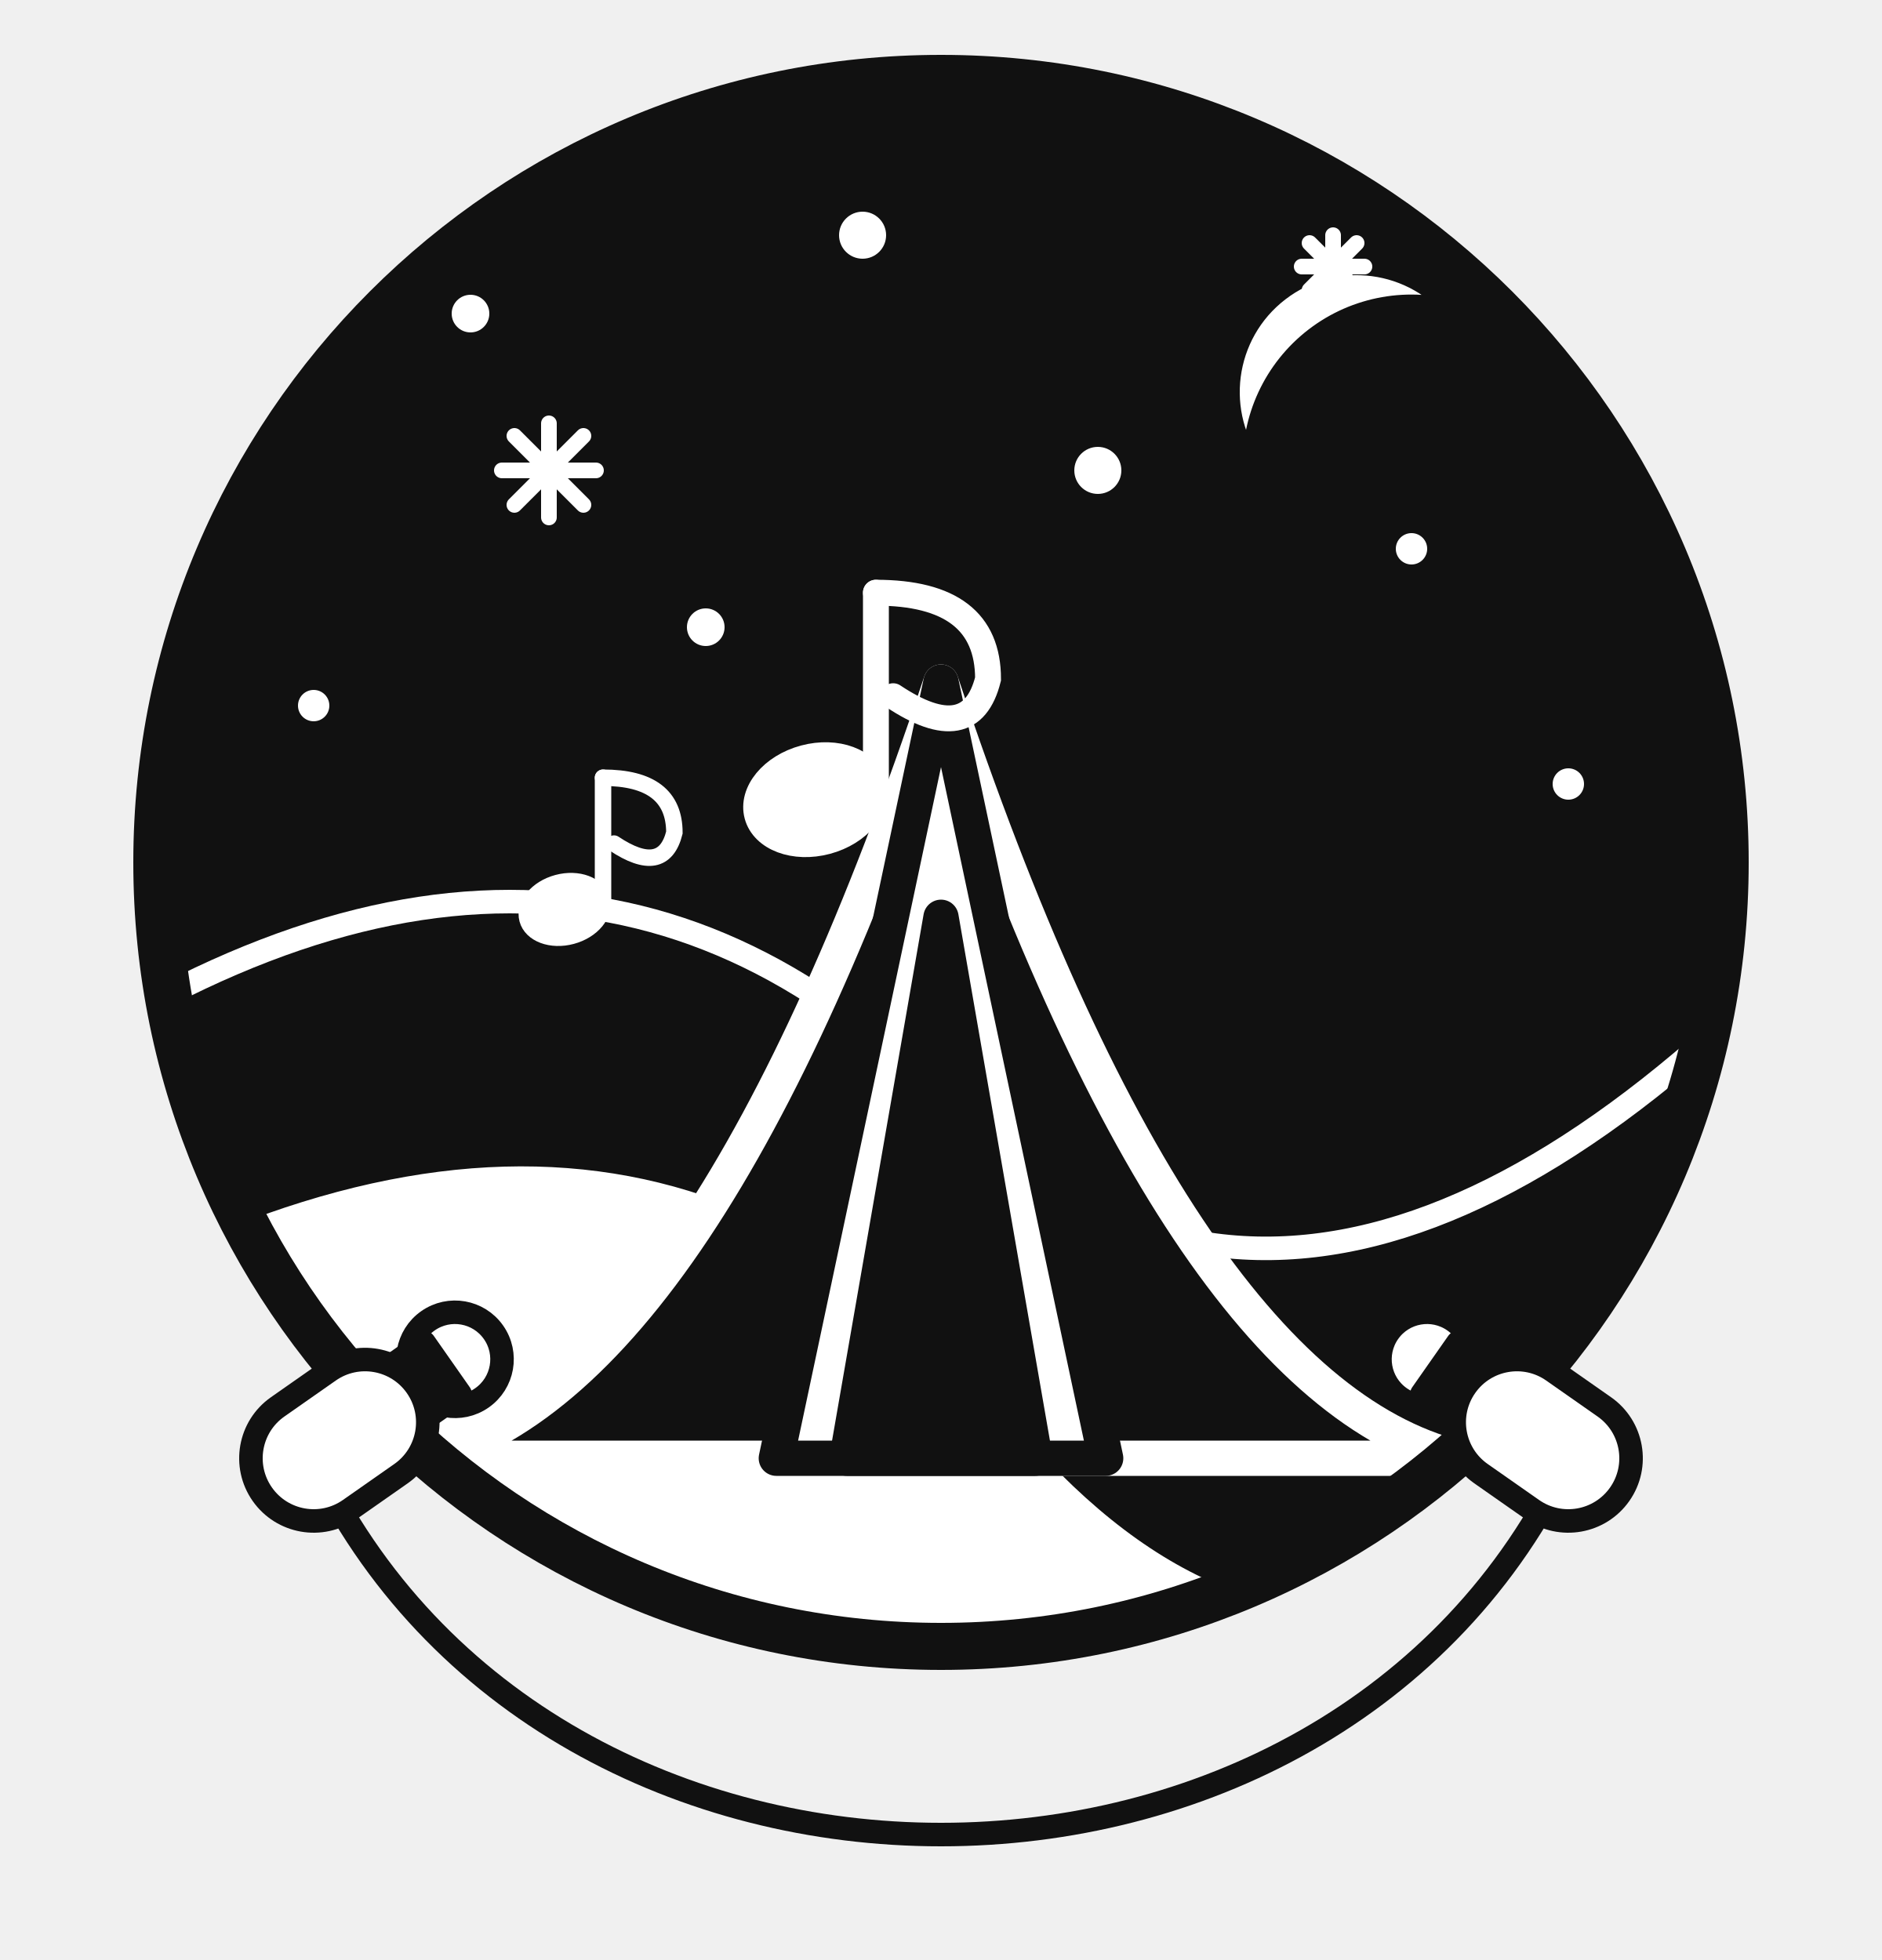
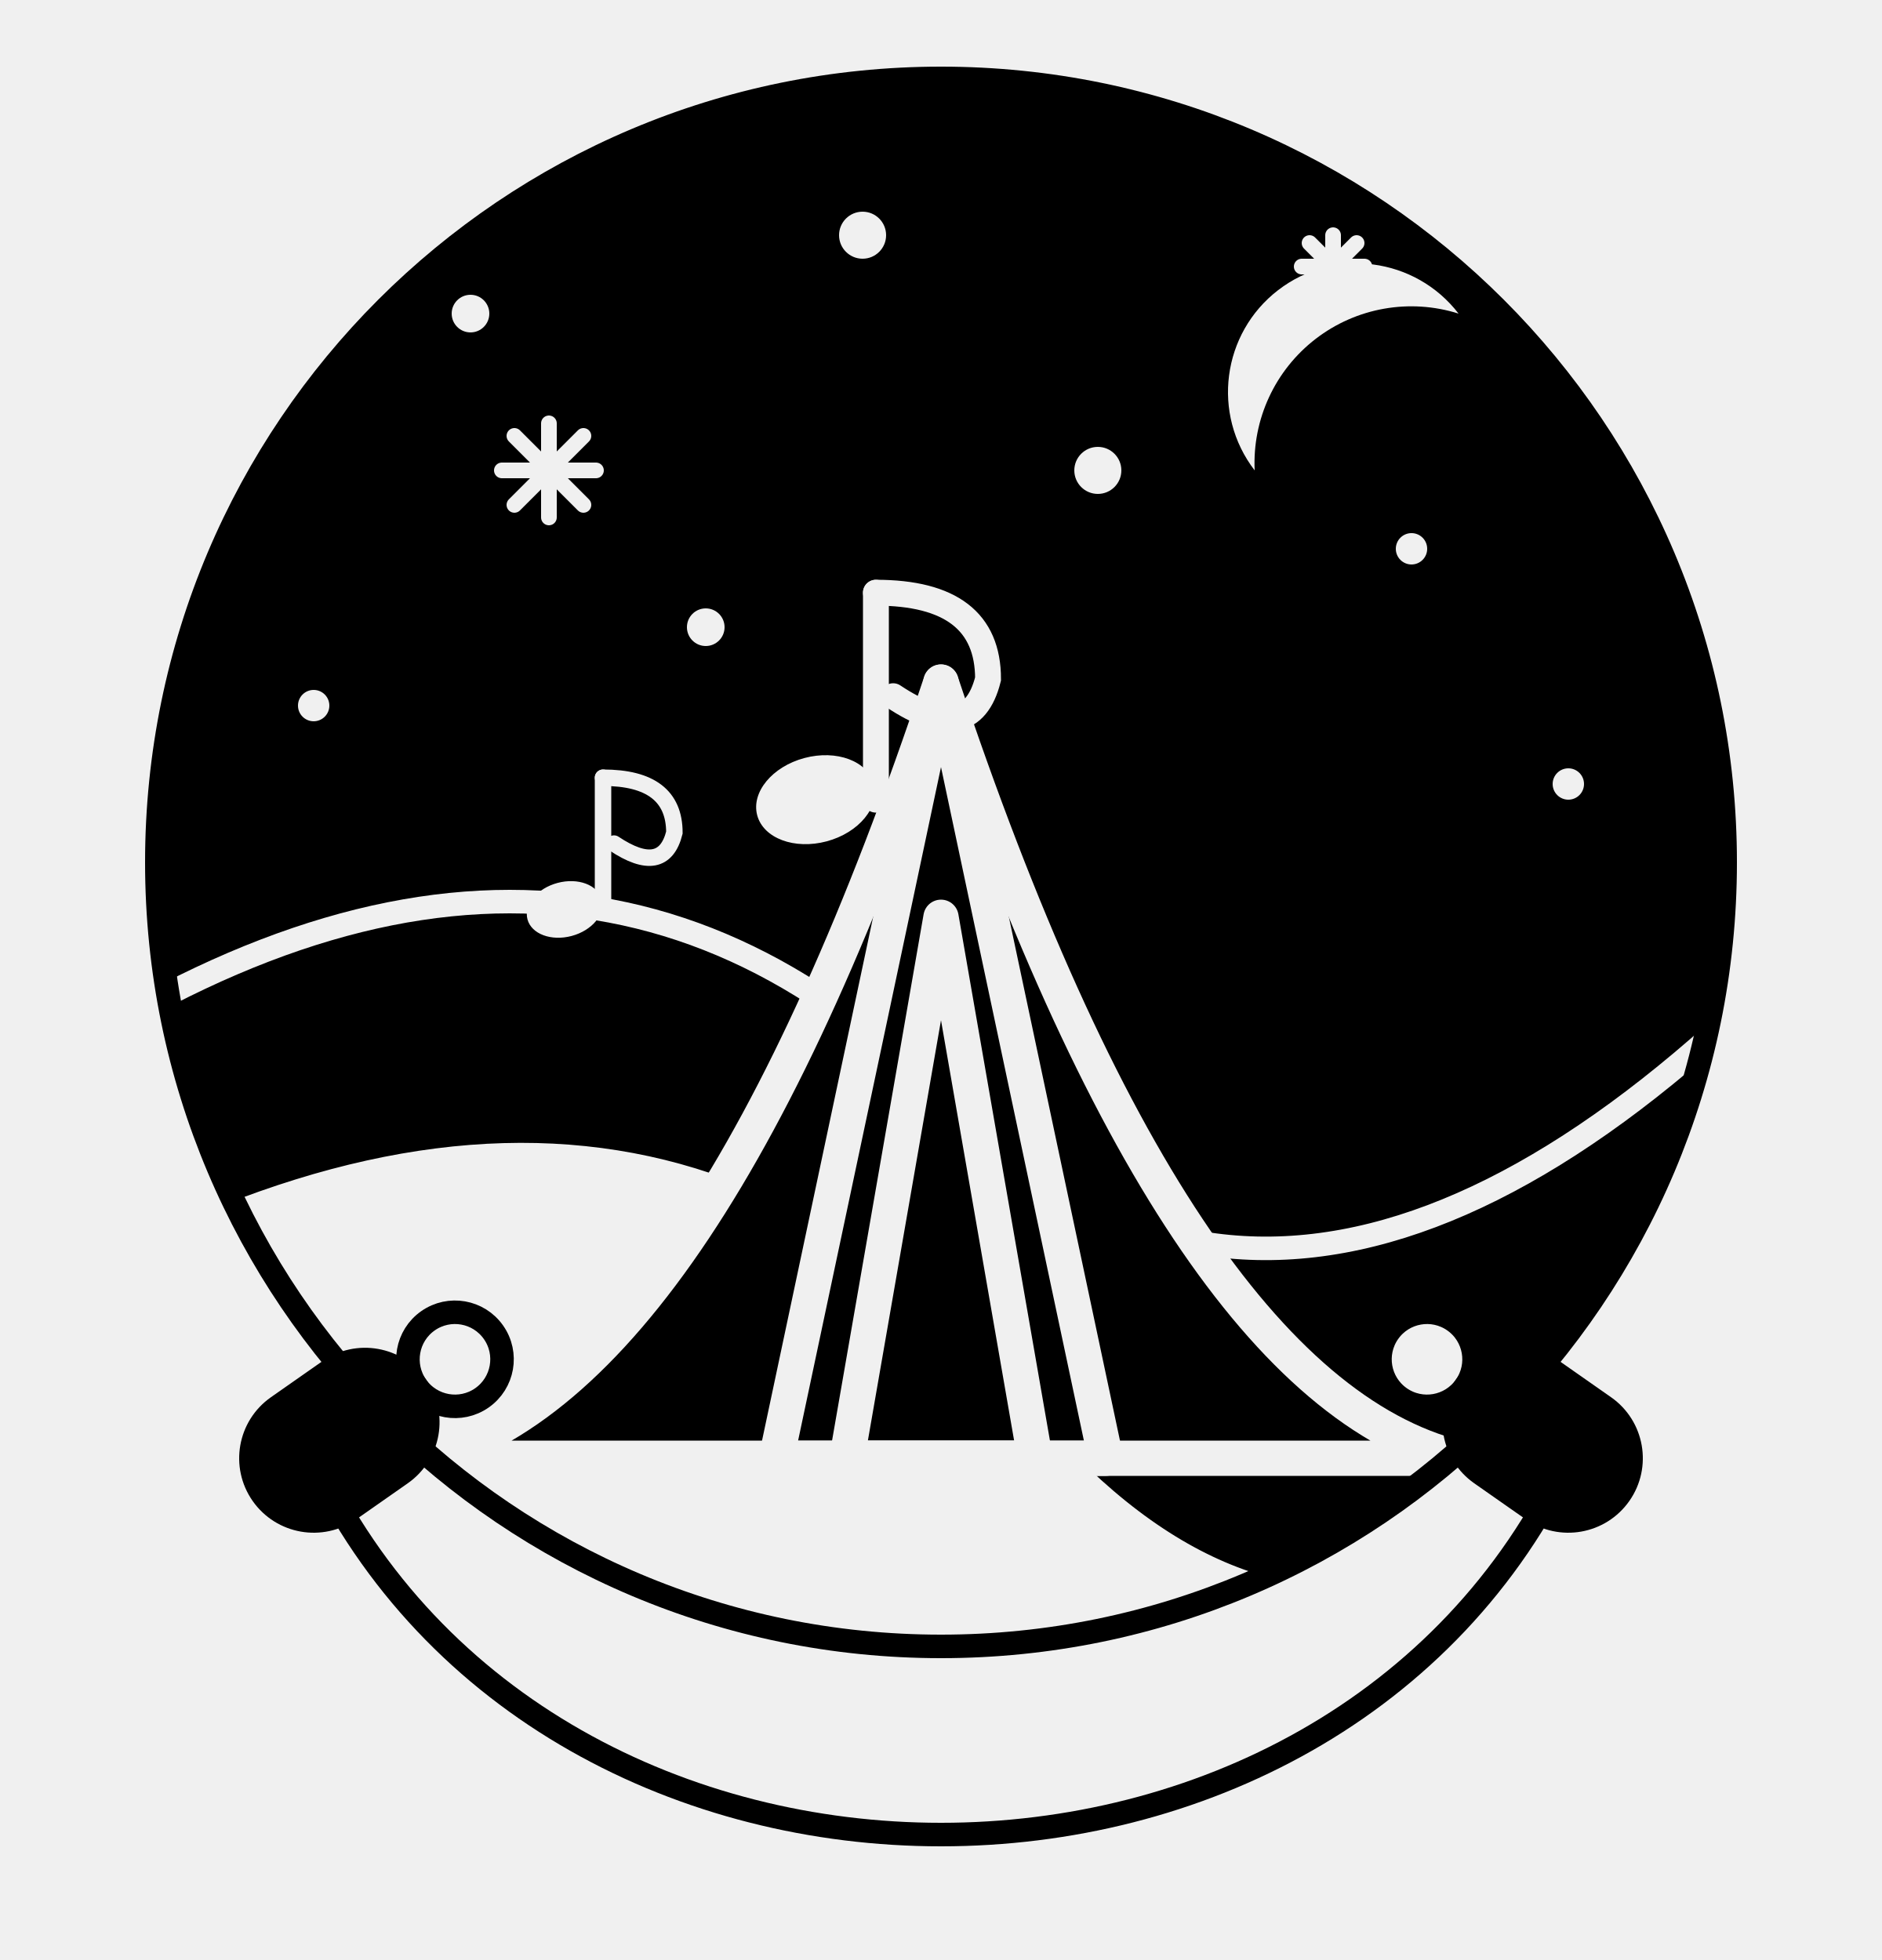
- <svg xmlns="http://www.w3.org/2000/svg" viewBox="-10 -5 120 125" width="100%" height="100%">
-   <defs>
+ <svg xmlns="http://www.w3.org/2000/svg" viewBox="-10 -5 120 125" width="100%" height="100%" version="1.1" id="svg21">
+   <defs id="defs17">
    <clipPath id="circleClip">
-       <circle cx="50" cy="50" r="50" />
+       <circle cx="50" cy="50" r="50" id="circle1" />
    </clipPath>
+     <mask id="duoToneMask">
+       <circle cx="50" cy="50" r="50" fill="white" id="circle2" />
+       <path d="M 70 25 A 8 8 0 1 1 83 15 A 10 10 0 0 0 70 25 Z" fill="black" id="path2" />
+       <g fill="black" id="g9">
+         <circle cx="20" cy="15" r="1.2" id="circle3" />
+         <circle cx="45" cy="10" r="1.5" id="circle4" />
+         <circle cx="80" cy="30" r="1" id="circle5" />
+         <circle cx="35" cy="35" r="1.2" id="circle6" />
+         <circle cx="10" cy="40" r="1" id="circle7" />
+         <circle cx="60" cy="25" r="1.5" id="circle8" />
+         <circle cx="90" cy="45" r="1" id="circle9" />
+       </g>
+       <path d="M 25 22 L 25 28 M 22 25 L 28 25 M 22.8 22.8 L 27.2 27.2 M 22.8 27.2 L 27.2 22.8" fill="none" stroke="black" stroke-width="1" stroke-linecap="round" id="path9" />
+       <path d="M 75 10 L 75 14 M 73 12 L 77 12 M 73.5 10.5 L 76.5 13.5 M 73.5 13.5 L 76.5 10.5" fill="none" stroke="black" stroke-width="1" stroke-linecap="round" id="path10" />
+       <path d="M -10 65 Q 25 40 50 65 T 110 50" fill="none" stroke="black" stroke-width="1.5" stroke-linejoin="round" id="path11" />
+       <path d="M -10 80 Q 30 55 55 85 T 110 70 L 110 110 L -10 110 Z" fill="black" stroke="black" stroke-width="1.5" stroke-linejoin="round" id="path12" />
+       <g transform="translate(10, 88) rotate(55)" fill="black" id="maskEarbudLeft">
+         <rect x="-4" y="-8" width="8" height="12" rx="4" id="rect1" />
+         <circle cx="0" cy="-11" r="3" id="circle10" />
+       </g>
+       <g transform="translate(90, 88) rotate(-55)" fill="black" id="maskEarbudRight">
+         <rect x="-4" y="-8" width="8" height="12" rx="4" id="rect10" />
+         <circle cx="0" cy="-11" r="3" id="circle11" />
+       </g>
+       <g transform="translate(50, 88) scale(1.5) translate(-50, -88)" id="g15">
+         <path d="M 50 55 Q 40 85 28 88 L 72 88 Q 60 85 50 55 Z" fill="white" stroke="black" stroke-width="1.5" stroke-linejoin="round" id="path13" />
+         <path d="M 50 55 L 43 88 L 57 88 Z" fill="none" stroke="black" stroke-width="1.5" stroke-linejoin="round" id="path14" />
+         <path d="M 50 65 L 46 88 L 54 88 Z" fill="none" stroke="black" stroke-width="1.5" stroke-linejoin="round" id="path15" />
+       </g>
+       <g transform="translate(42, 35) scale(1.1)" id="g16">
+         <line x1="3.5" y1="-2" x2="3.5" y2="10" stroke="black" stroke-width="1.5" stroke-linecap="round" id="line15" />
+         <path d="M 3.5 -2 Q 10 -2 10 3 Q 9 7 4.5 4" fill="none" stroke="black" stroke-width="1.5" stroke-linecap="round" id="path16" />
+         <ellipse cx="0" cy="10" rx="3.5" ry="2.5" transform="rotate(-15 0 10)" fill="black" id="ellipse16" />
+       </g>
+       <g transform="translate(26, 46) scale(0.7)" id="g17">
+         <line x1="3.5" y1="-2" x2="3.5" y2="10" stroke="black" stroke-width="1.5" stroke-linecap="round" id="line16" />
+         <path d="M 3.5 -2 Q 10 -2 10 3 Q 9 7 4.5 4" fill="none" stroke="black" stroke-width="1.5" stroke-linecap="round" id="path17" />
+         <ellipse cx="0" cy="10" rx="3.5" ry="2.5" transform="rotate(-15 0 10)" fill="black" id="ellipse17" />
+       </g>
+     </mask>
  </defs>
-   <g clip-path="url(#circleClip)">
-     <rect width="100" height="100" fill="#111111" />
-     <path d="M 70 25 A 8 8 0 1 1 83 15 A 10 10 0 0 0 70 25 Z" fill="#ffffff" stroke="#111111" stroke-width="1.5" stroke-linejoin="round" />
-     <g fill="#ffffff">
-       <circle cx="20" cy="15" r="1.2" />
-       <circle cx="45" cy="10" r="1.5" />
-       <circle cx="80" cy="30" r="1" />
-       <circle cx="35" cy="35" r="1.2" />
-       <circle cx="10" cy="40" r="1" />
-       <circle cx="60" cy="25" r="1.5" />
-       <circle cx="90" cy="45" r="1" />
+   <g clip-path="url(#circleClip)" id="g18">
+     <circle cx="50" cy="50" r="50" fill="black" mask="url(#duoToneMask)" id="circle17" style="fill:#000000" />
+   </g>
+   <circle cx="50" cy="50" r="50" fill="none" stroke="black" stroke-width="1.5" id="badgeOutline" />
+   <g id="g21">
+     <path d="M 10 88 C 25 120, 75 120, 90 88" fill="none" stroke="black" stroke-width="1.5" stroke-linecap="round" id="path18" />
+     <g transform="translate(10, 88) rotate(55)" id="g19">
+       <rect x="-4" y="-8" width="8" height="12" rx="4" fill="none" stroke="black" stroke-width="1.5" id="rect18" style="fill:#000000" />
+       <circle cx="0" cy="-11" r="3" fill="none" stroke="black" stroke-width="1.5" id="circle19" style="fill:none" />
    </g>
-     <path d="M 25 22 L 25 28 M 22 25 L 28 25 M 22.8 22.8 L 27.2 27.2 M 22.8 27.2 L 27.2 22.8" fill="none" stroke="#ffffff" stroke-width="1" stroke-linecap="round" />
-     <path d="M 75 10 L 75 14 M 73 12 L 77 12 M 73.5 10.5 L 76.5 13.5 M 73.5 13.5 L 76.5 10.5" fill="none" stroke="#ffffff" stroke-width="1" stroke-linecap="round" />
-     <path d="M -10 65 Q 25 40 50 65 T 110 50 L 110 100 L -10 100 Z" fill="#111111" stroke="#ffffff" stroke-width="1.5" stroke-linejoin="round" />
-     <path d="M -10 80 Q 30 55 55 85 T 110 70 L 110 100 L -10 100 Z" fill="#ffffff" stroke="#111111" stroke-width="1.5" stroke-linejoin="round" />
-     <g transform="translate(50, 88) scale(1.5) translate(-50, -88)">
-       <path d="M 50 55 Q 40 85 28 88 L 72 88 Q 60 85 50 55 Z" fill="#111111" stroke="#ffffff" stroke-width="1.5" stroke-linejoin="round" />
-       <path d="M 50 55 L 43 88 L 57 88 Z" fill="#ffffff" stroke="#111111" stroke-width="1.5" stroke-linejoin="round" />
-       <path d="M 50 65 L 46 88 L 54 88 Z" fill="#111111" stroke="#111111" stroke-width="1.5" stroke-linejoin="round" />
-     </g>
-     <g transform="translate(42, 35) scale(1.1)">
-       <line x1="3.5" y1="-2" x2="3.5" y2="10" stroke="#ffffff" stroke-width="1.5" stroke-linecap="round" />
-       <path d="M 3.5 -2 Q 10 -2 10 3 Q 9 7 4.5 4" fill="none" stroke="#ffffff" stroke-width="1.5" stroke-linecap="round" />
-       <ellipse cx="0" cy="10" rx="3.5" ry="2.5" transform="rotate(-15 0 10)" fill="#ffffff" stroke="#ffffff" stroke-width="1.5" />
-     </g>
-     <g transform="translate(26, 46) scale(0.7)">
-       <line x1="3.5" y1="-2" x2="3.5" y2="10" stroke="#ffffff" stroke-width="1.5" stroke-linecap="round" />
-       <path d="M 3.5 -2 Q 10 -2 10 3 Q 9 7 4.5 4" fill="none" stroke="#ffffff" stroke-width="1.5" stroke-linecap="round" />
-       <ellipse cx="0" cy="10" rx="3.5" ry="2.5" transform="rotate(-15 0 10)" fill="#ffffff" stroke="#ffffff" stroke-width="1.5" />
-     </g>
-   </g>
-   <circle cx="50" cy="50" r="50" fill="none" stroke="#111111" stroke-width="3" />
-   <g>
-     <path d="M 10 88 C 25 120, 75 120, 90 88" fill="none" stroke="#111111" stroke-width="1.5" stroke-linecap="round" />
-     <g transform="translate(10, 88) rotate(55)">
-       <circle cx="0" cy="-11" r="3" fill="#ffffff" stroke="#111111" stroke-width="1.5" />
-       <path d="M -2 -10 L 2 -10 L 2 -4 L -2 -4 Z" fill="#111111" stroke="#111111" stroke-width="1.5" stroke-linejoin="round" />
-       <rect x="-4" y="-8" width="8" height="12" rx="4" fill="#ffffff" stroke="#111111" stroke-width="1.5" />
-     </g>
-     <g transform="translate(90, 88) rotate(-55)">
-       <circle cx="0" cy="-11" r="3" fill="#ffffff" stroke="#111111" stroke-width="1.5" />
-       <path d="M -2 -10 L 2 -10 L 2 -4 L -2 -4 Z" fill="#111111" stroke="#111111" stroke-width="1.5" stroke-linejoin="round" />
-       <rect x="-4" y="-8" width="8" height="12" rx="4" fill="#ffffff" stroke="#111111" stroke-width="1.5" />
+     <g transform="translate(90, 88) rotate(-55)" id="g20">
+       <rect x="-4" y="-8" width="8" height="12" rx="4" fill="none" stroke="black" stroke-width="1.5" id="rect19" style="fill:#000000" />
+       <circle cx="0" cy="-11" r="3" fill="none" stroke="black" stroke-width="1.5" id="circle20" style="fill:none" />
    </g>
  </g>
</svg>
